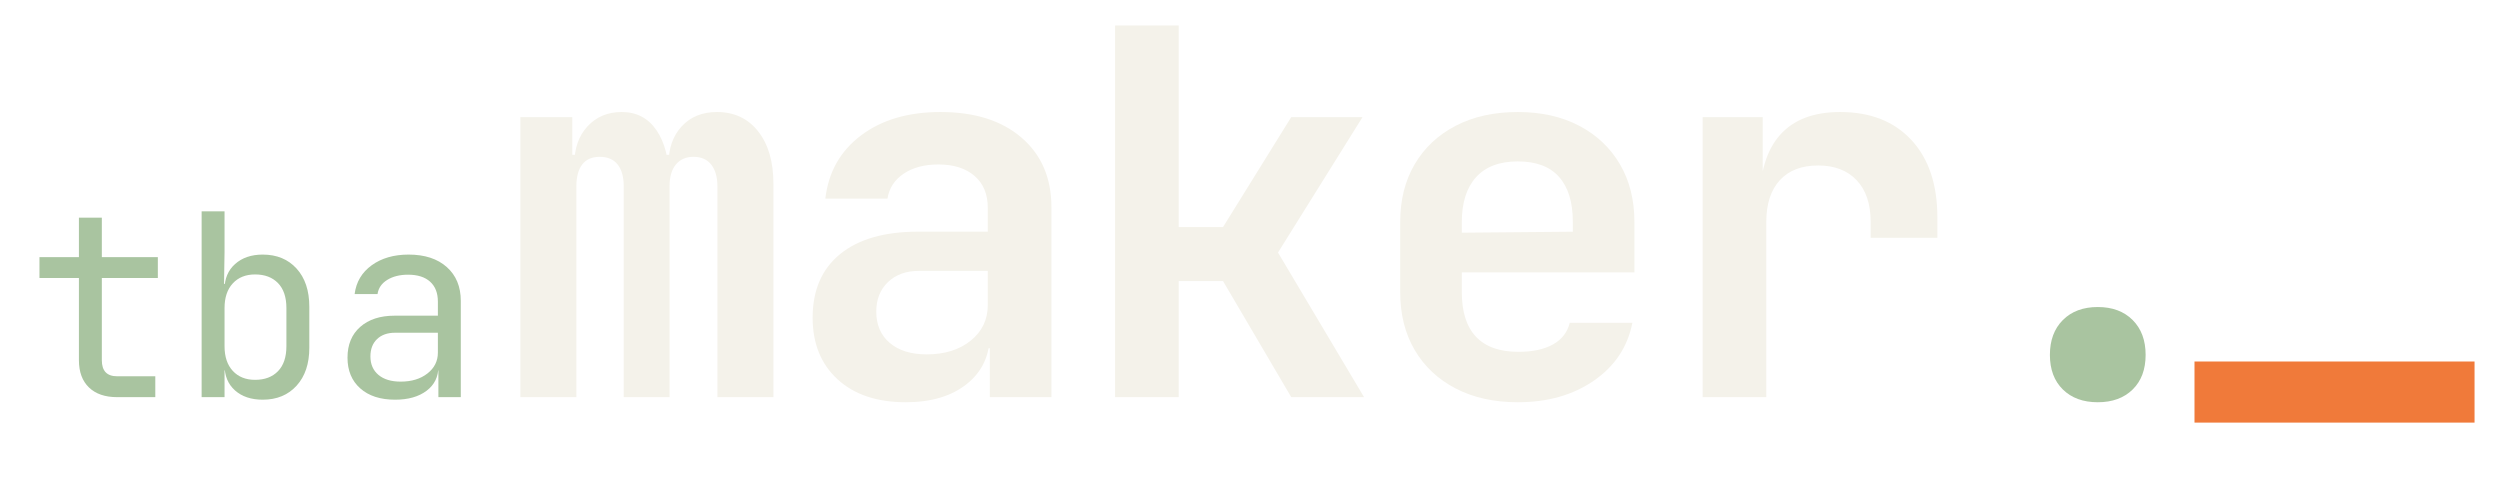
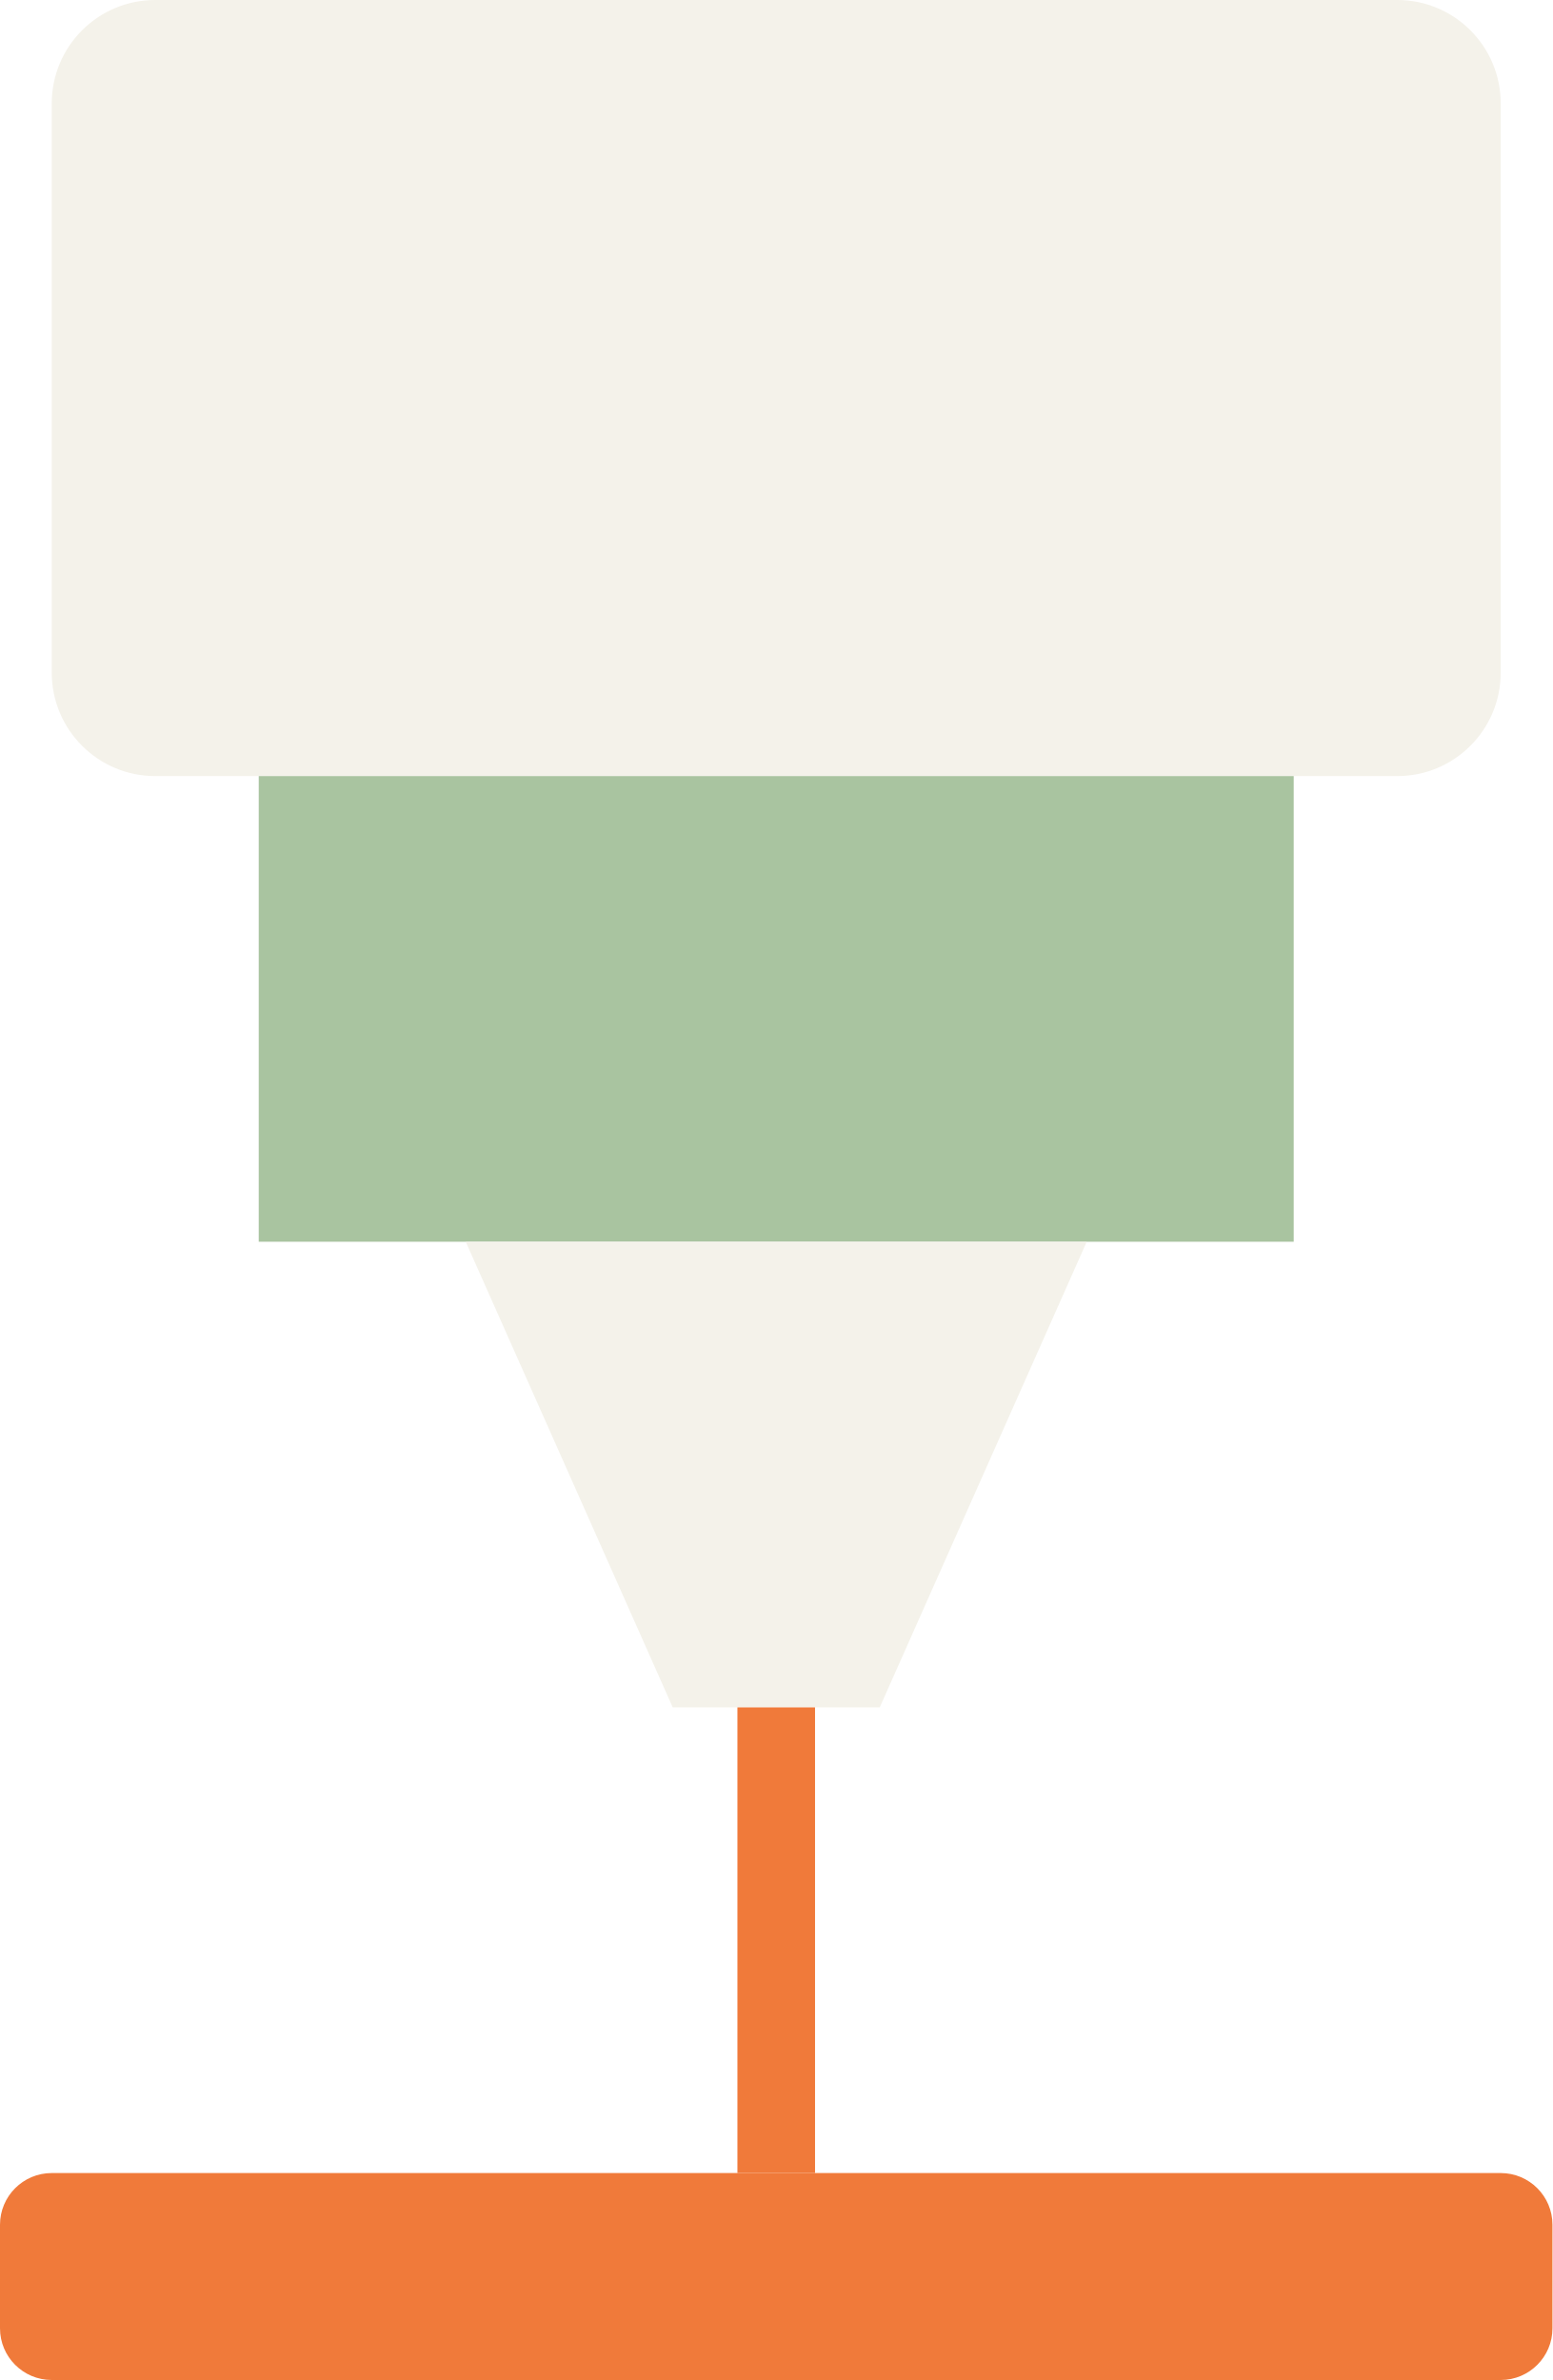
- <svg xmlns="http://www.w3.org/2000/svg" viewBox="0 0 982 188" width="982" height="188">
-   <path fill="#A9C4A0" d="M46.0 156.0Q38.9 156.0 34.95 152.2Q31.0 148.4 31.0 141.5V109.2H15.5V101.0H31.0V85.5H40.0V101.0H62.0V109.2H40.0V141.5Q40.0 147.8 46.0 147.8H61.0V156.0Z" />
-   <path fill="#A9C4A0" d="M103.2 157.0Q96.4 157.0 92.3 153.35Q88.2 149.7 88.2 143.4L90.0 145.5H88.2V156.0H79.2V83.0H88.2V99.0L88.0 111.5H90.0L88.2 113.6Q88.2 107.4 92.35 103.7Q96.5 100.0 103.2 100.0Q111.5 100.0 116.5 105.5Q121.5 111.0 121.5 120.5V136.6Q121.5 146.0 116.5 151.5Q111.5 157.0 103.2 157.0ZM100.2 149.2Q105.9 149.2 109.2 145.8Q112.5 142.4 112.5 136.0V121.0Q112.5 114.6 109.2 111.2Q105.9 107.8 100.2 107.8Q94.7 107.8 91.45 111.3Q88.2 114.8 88.2 121.0V136.0Q88.2 142.2 91.45 145.7Q94.7 149.2 100.2 149.2Z" />
-   <path fill="#A9C4A0" d="M155.2 157.0Q146.5 157.0 141.5 152.55Q136.5 148.1 136.5 140.5Q136.5 132.8 141.5 128.4Q146.5 124.0 155.0 124.0H172.0V118.5Q172.0 113.4 168.95 110.65Q165.9 107.9 160.3 107.9Q155.4 107.9 152.1 109.95Q148.8 112.0 148.3 115.5H139.3Q140.2 108.4 146.0 104.2Q151.8 100.0 160.5 100.0Q170.0 100.0 175.5 104.9Q181.0 109.8 181.0 118.2V156.0H172.2V145.5H170.7L172.2 144.0Q172.2 150.0 167.55 153.5Q162.9 157.0 155.2 157.0ZM157.4 149.9Q163.8 149.9 167.9 146.7Q172.0 143.5 172.0 138.5V130.7H155.2Q150.7 130.7 148.1 133.2Q145.5 135.7 145.5 140.0Q145.5 144.6 148.65 147.25Q151.8 149.9 157.4 149.9Z" />
-   <path fill="#F4F2EA" d="M204.4 156.0V46.0H224.8V60.8H229.0L225.6 64.4Q225.6 55.2 230.8 49.6Q236.0 44.0 244.2 44.0Q253.0 44.0 257.9 51.2Q262.8 58.4 262.8 70.6L258.4 60.8H265.2L262.6 64.4Q262.6 55.2 267.8 49.6Q273.0 44.0 281.6 44.0Q291.8 44.0 297.8 51.6Q303.8 59.2 303.8 72.2V156.0H281.8V73.2Q281.8 67.8 279.4 64.7Q277.0 61.6 272.4 61.6Q268.0 61.6 265.5 64.6Q263.0 67.6 263.0 73.2V156.0H245.0V73.2Q245.0 67.6 242.6 64.6Q240.2 61.6 235.6 61.6Q231.0 61.6 228.7 64.6Q226.4 67.6 226.4 73.2V156.0Z" />
-   <path fill="#F4F2EA" d="M355.8 158.0Q338.8 158.0 329.0 149.0Q319.2 140.0 319.2 124.8Q319.2 108.6 330.0 99.8Q340.8 91.0 360.6 91.0H388.0V81.6Q388.0 73.6 382.8 69.1Q377.6 64.6 368.6 64.6Q360.4 64.6 355.0 68.2Q349.6 71.8 348.6 78.0H324.2Q326.0 62.4 338.2 53.2Q350.4 44.0 369.4 44.0Q389.6 44.0 401.3 54.1Q413.0 64.2 413.0 81.4V156.0H388.8V136.8H384.8L388.8 131.4Q388.8 143.6 379.8 150.8Q370.8 158.0 355.8 158.0ZM364.0 139.2Q374.6 139.2 381.3 133.8Q388.0 128.4 388.0 119.8V106.4H361.0Q353.4 106.4 348.8 110.8Q344.2 115.2 344.2 122.4Q344.2 130.2 349.5 134.7Q354.8 139.2 364.0 139.2Z" />
-   <path fill="#F4F2EA" d="M438.0 156.0V10.0H463.0V89.2H480.4L507.2 46.0H535.2L502.0 99.2L535.8 156.0H507.2L480.4 110.4H463.0V156.0Z" />
-   <path fill="#F4F2EA" d="M596.2 158.0Q582.2 158.0 571.8 152.6Q561.4 147.2 555.7 137.5Q550.0 127.8 550.0 114.8V87.2Q550.0 74.2 555.7 64.5Q561.4 54.8 571.8 49.4Q582.2 44.0 596.2 44.0Q610.0 44.0 620.3 49.4Q630.6 54.8 636.3 64.5Q642.0 74.2 642.0 87.2V107.0H574.2V114.8Q574.2 126.4 579.8 132.3Q585.4 138.2 596.4 138.2Q604.8 138.2 610.0 135.3Q615.2 132.4 616.6 126.8H641.2Q638.4 141.0 626.1 149.5Q613.8 158.0 596.2 158.0ZM617.8 93.0V87.0Q617.8 75.6 612.4 69.5Q607.0 63.4 596.2 63.4Q585.4 63.4 579.8 69.6Q574.2 75.8 574.2 87.2V91.4L619.6 91.0Z" />
-   <path fill="#F4F2EA" d="M668.8 156.0V46.0H692.4V67.0H698.6L691.2 79.8Q691.2 62.0 699.2 53.0Q707.2 44.0 722.8 44.0Q740.6 44.0 750.8 55.0Q761.0 66.0 761.0 85.4V93.4H734.8V87.2Q734.8 76.6 729.3 70.8Q723.8 65.0 714.2 65.0Q704.4 65.0 699.1 70.8Q693.8 76.6 693.8 87.2V156.0Z" />
-   <path fill="#A9C4A0" d="M824.0 158.0Q815.4 158.0 810.3 153.0Q805.2 148.0 805.2 139.4Q805.2 130.8 810.3 125.7Q815.4 120.6 824.0 120.6Q832.6 120.6 837.7 125.7Q842.8 130.8 842.8 139.4Q842.8 148.0 837.7 153.0Q832.6 158.0 824.0 158.0Z" />
-   <rect x="862.0" y="142.0" width="110.0" height="24.0" fill="#F07A3A" />
+ <svg xmlns="http://www.w3.org/2000/svg" viewBox="0 0 60 92" width="60" height="92">
+   <rect x="2.0" y="0.0" width="56.0" height="30.0" rx="4.0" fill="#F4F2EA" />
+   <rect x="10.0" y="30.0" width="40.0" height="18.0" rx="0.0" fill="#A9C4A0" />
+   <path fill="#F4F2EA" d="M18.0 48.0 H42.0 L34.0 66.0 H26.0 Z" />
+   <rect x="28.5" y="66.0" width="3.0" height="18.0" rx="0.0" fill="#F07A3A" />
+   <rect x="0" y="84" width="60" height="8" rx="2" fill="#F07A3A" />
</svg>
